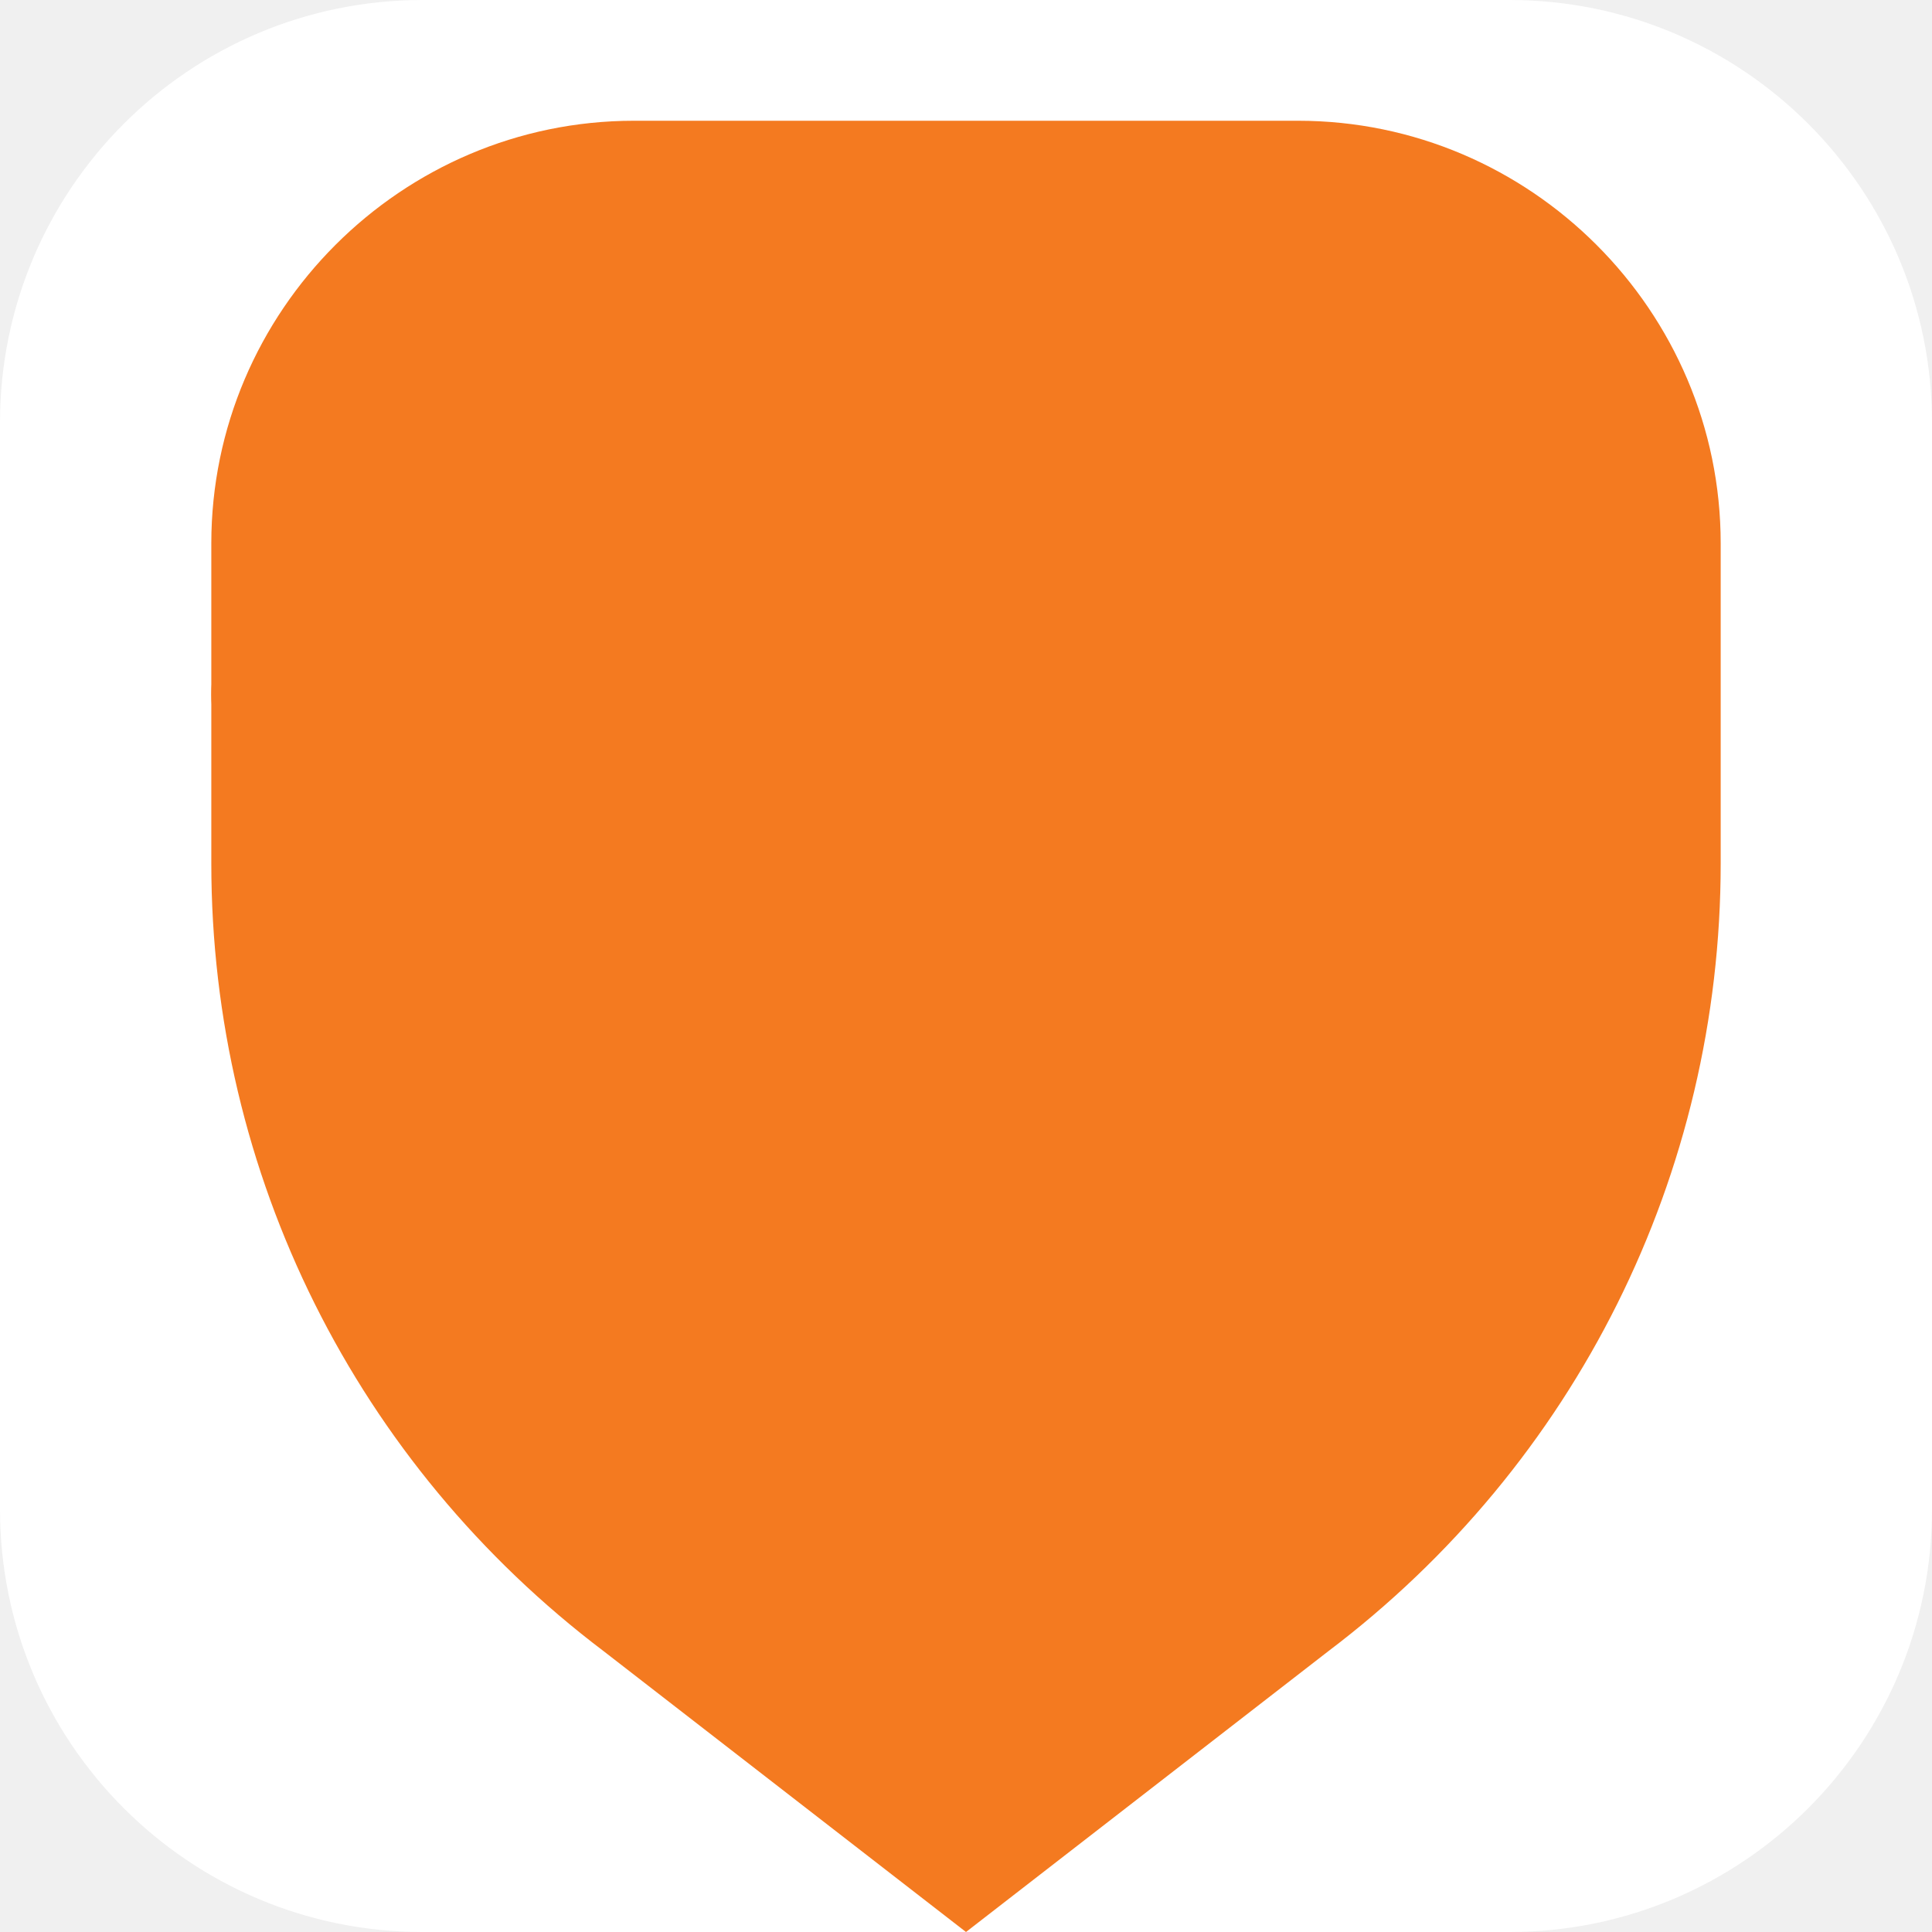
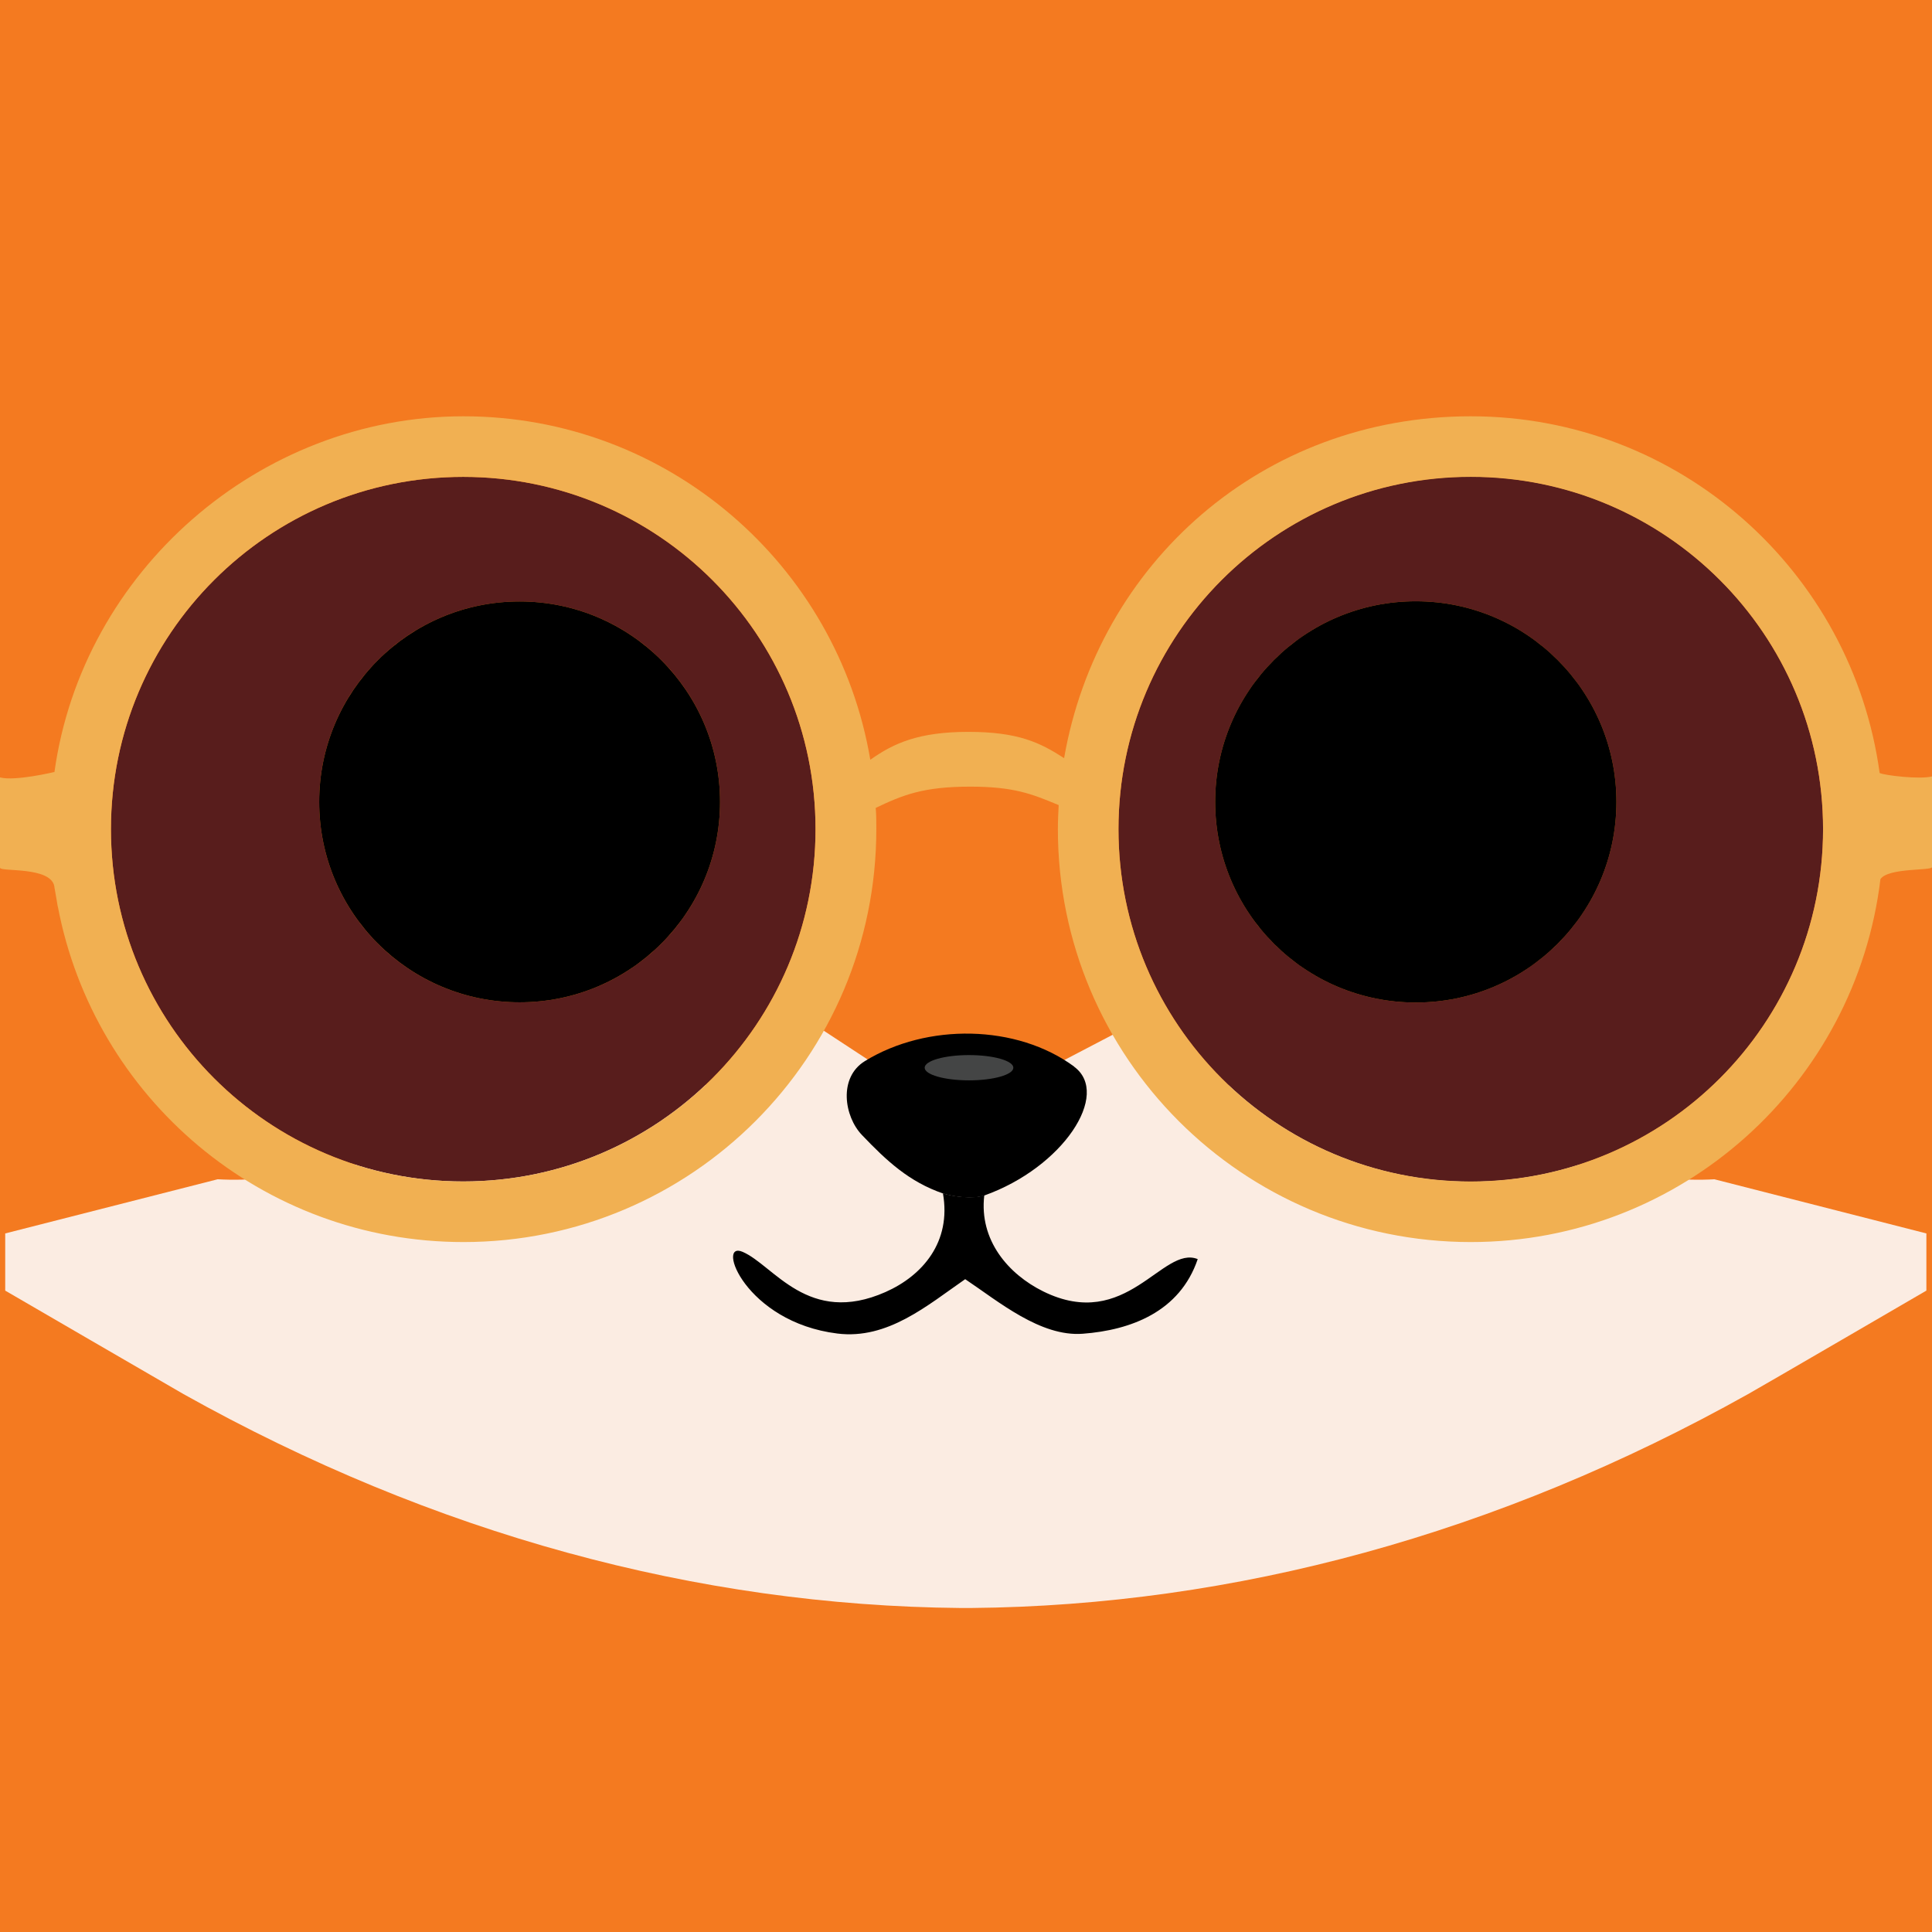
- <svg xmlns="http://www.w3.org/2000/svg" viewBox="0 0 64 64">
-   <rect width="64" height="64" rx="14" fill="#fff" />
-   <path fill="#f47a20" d="M21 9h22c7.7 0 14 6.3 14 14v10.6c0 10.3-4.8 19.9-13 26.1L32 69 20 59.7c-8.2-6.2-13-15.8-13-26.1V23c0-7.7 6.3-14 14-14z" transform="translate(0 -5)" />
-   <circle cx="11" cy="23" r="4" fill="#f47a20" />
+ <svg xmlns="http://www.w3.org/2000/svg" id="Layer_2" data-name="Layer 2" viewBox="0 0 96.3 96.3">
+   <defs>
+     <style>
+       .cls-1 {
+         fill: #581d1c;
+       }
+ 
+       .cls-2 {
+         fill: #444545;
+       }
+ 
+       .cls-3 {
+         fill: #f47a20;
+       }
+ 
+       .cls-4 {
+         fill: #f1b052;
+       }
+ 
+       .cls-5 {
+         fill: #fbece2;
+       }
+     </style>
+   </defs>
+   <g id="Layer_1-2" data-name="Layer 1">
+     <g>
+       <rect class="cls-3" width="96.3" height="96.3" />
+       <path class="cls-5" d="M85.47,58.78c-6.18.37-16.35-3.74-25.97-4.93l-2.86-2.89-3.69,1.93-4.79.31-4.79-.31-3.63-2.38-2.92,3.34c-9.62,1.2-19.79,5.3-25.97,4.93L.26,61.48v2.85s8.26,4.8,8.89,5.16c12.48,6.98,25.61,10.54,38.73,10.66h0c.09,0,.17,0,.26,0,.09,0,.17,0,.26,0h0c13.13-.12,26.26-3.68,38.73-10.66.63-.35,8.89-5.16,8.89-5.16v-2.85l-10.57-2.7Z" />
+       <path d="M53.54,53.17c1.84,1.36-.55,5.02-4.48,6.42-.53.19-1.54.07-2.05-.1-1.69-.58-2.81-1.62-4.05-2.92-.88-.92-1.18-2.86.15-3.68,3.09-1.9,7.57-1.84,10.44.28Z" />
+       <path d="M49.06,59.59c-.26,2.23,1.2,3.92,2.94,4.78,4.16,2.05,5.94-2.32,7.7-1.61-.89,2.63-3.34,3.54-5.73,3.72-2.11.16-4.2-1.61-5.86-2.72-1.88,1.3-3.86,3.02-6.37,2.71-4.6-.57-6.07-4.66-4.72-4.07,1.55.67,3.26,3.71,7.12,2,1.85-.82,3.29-2.5,2.86-4.92.51.17,1.53.29,2.05.1Z" />
+       <g>
+         <path class="cls-1" d="M90.87,41.33c0,9.7-7.86,17.57-17.56,17.57s-17.56-7.87-17.56-17.57,7.86-17.57,17.56-17.57,17.56,7.87,17.56,17.57ZM80.57,39.97c0-5.52-4.48-10-10-10s-10,4.48-10,10,4.48,10,10,10,10-4.48,10-10Z" />
+         <path class="cls-1" d="M40.65,41.33c0,9.7-7.86,17.56-17.56,17.56s-17.56-7.86-17.56-17.56,7.86-17.56,17.56-17.56,17.56,7.86,17.56,17.56ZM35.89,39.97c0-5.52-4.47-9.99-9.99-9.99s-9.99,4.47-9.99,9.99,4.47,9.99,9.99,9.99,9.99-4.47,9.99-9.99Z" />
+         <circle cx="70.57" cy="39.97" r="10" />
+         <circle cx="25.9" cy="39.97" r="9.99" />
+         <path class="cls-4" d="M93.69,38.53c-1.37-10.04-9.97-17.78-20.38-17.78s-18.59,7.36-20.27,17.04c-1.2-.78-2.3-1.31-4.77-1.31s-3.72.56-4.89,1.39c-1.64-9.72-10.1-17.12-20.28-17.12S4.09,28.48,2.71,38.51v-.03s-1.96.47-2.71.27v4.5c0,.22,2.54-.08,2.71.94,0,.05.01.09.02.13.03.18.06.35.09.52.06.36.06.36.06.36v-.03c1.8,9.53,10.16,16.74,20.22,16.74,11.37,0,20.58-9.21,20.58-20.58,0-.35,0-.71-.03-1.06,1.34-.64,2.36-1.06,4.71-1.06,2.17,0,3.07.36,4.41.92-.02.4-.04.8-.04,1.2,0,11.37,9.21,20.58,20.58,20.58,10.52,0,19.19-7.9,20.42-18.09.39-.58,2.57-.41,2.57-.6v-4.52c-.59.16-2.37-.05-2.61-.17ZM23.09,58.89c-9.7,0-17.56-7.86-17.56-17.56s7.86-17.56,17.56-17.56,17.56,7.86,17.56,17.56-7.86,17.56-17.56,17.56ZM73.31,58.89c-9.7,0-17.56-7.86-17.56-17.56s7.86-17.56,17.56-17.56,17.56,7.86,17.56,17.56-7.86,17.56-17.56,17.56Z" />
+       </g>
+       <ellipse class="cls-2" cx="48.3" cy="53.22" rx="2.21" ry=".63" />
+     </g>
+   </g>
</svg>
